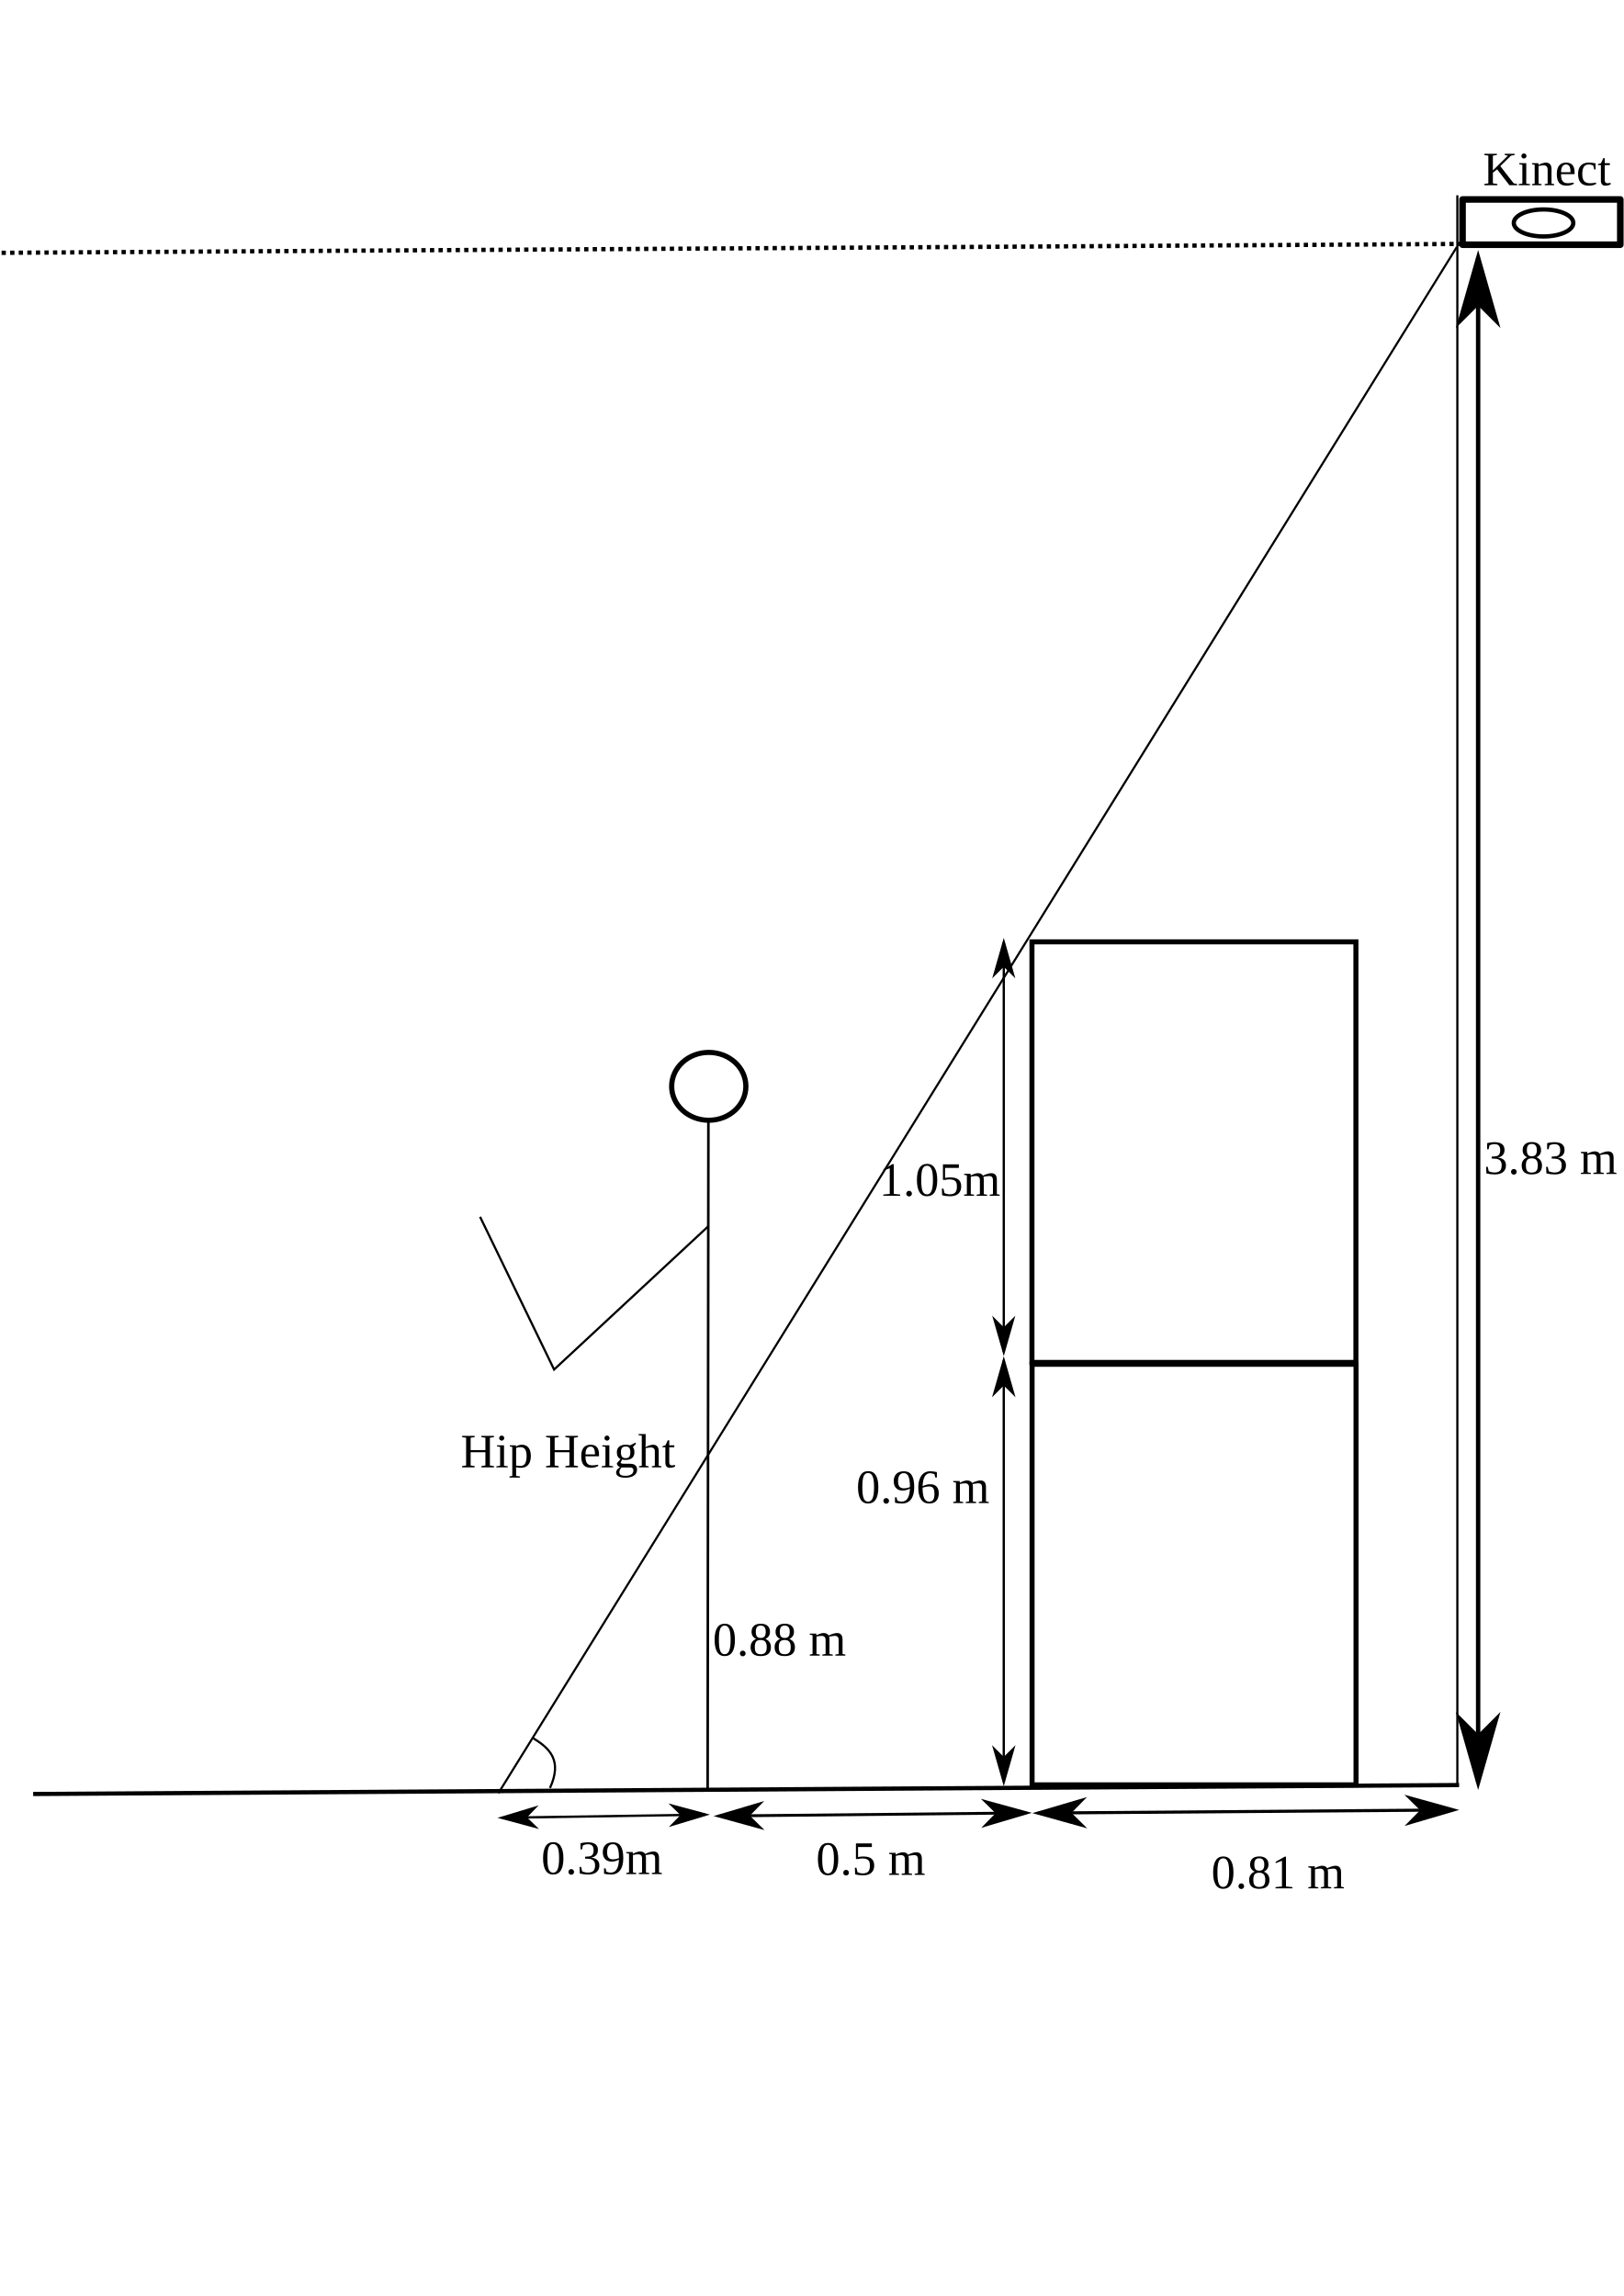
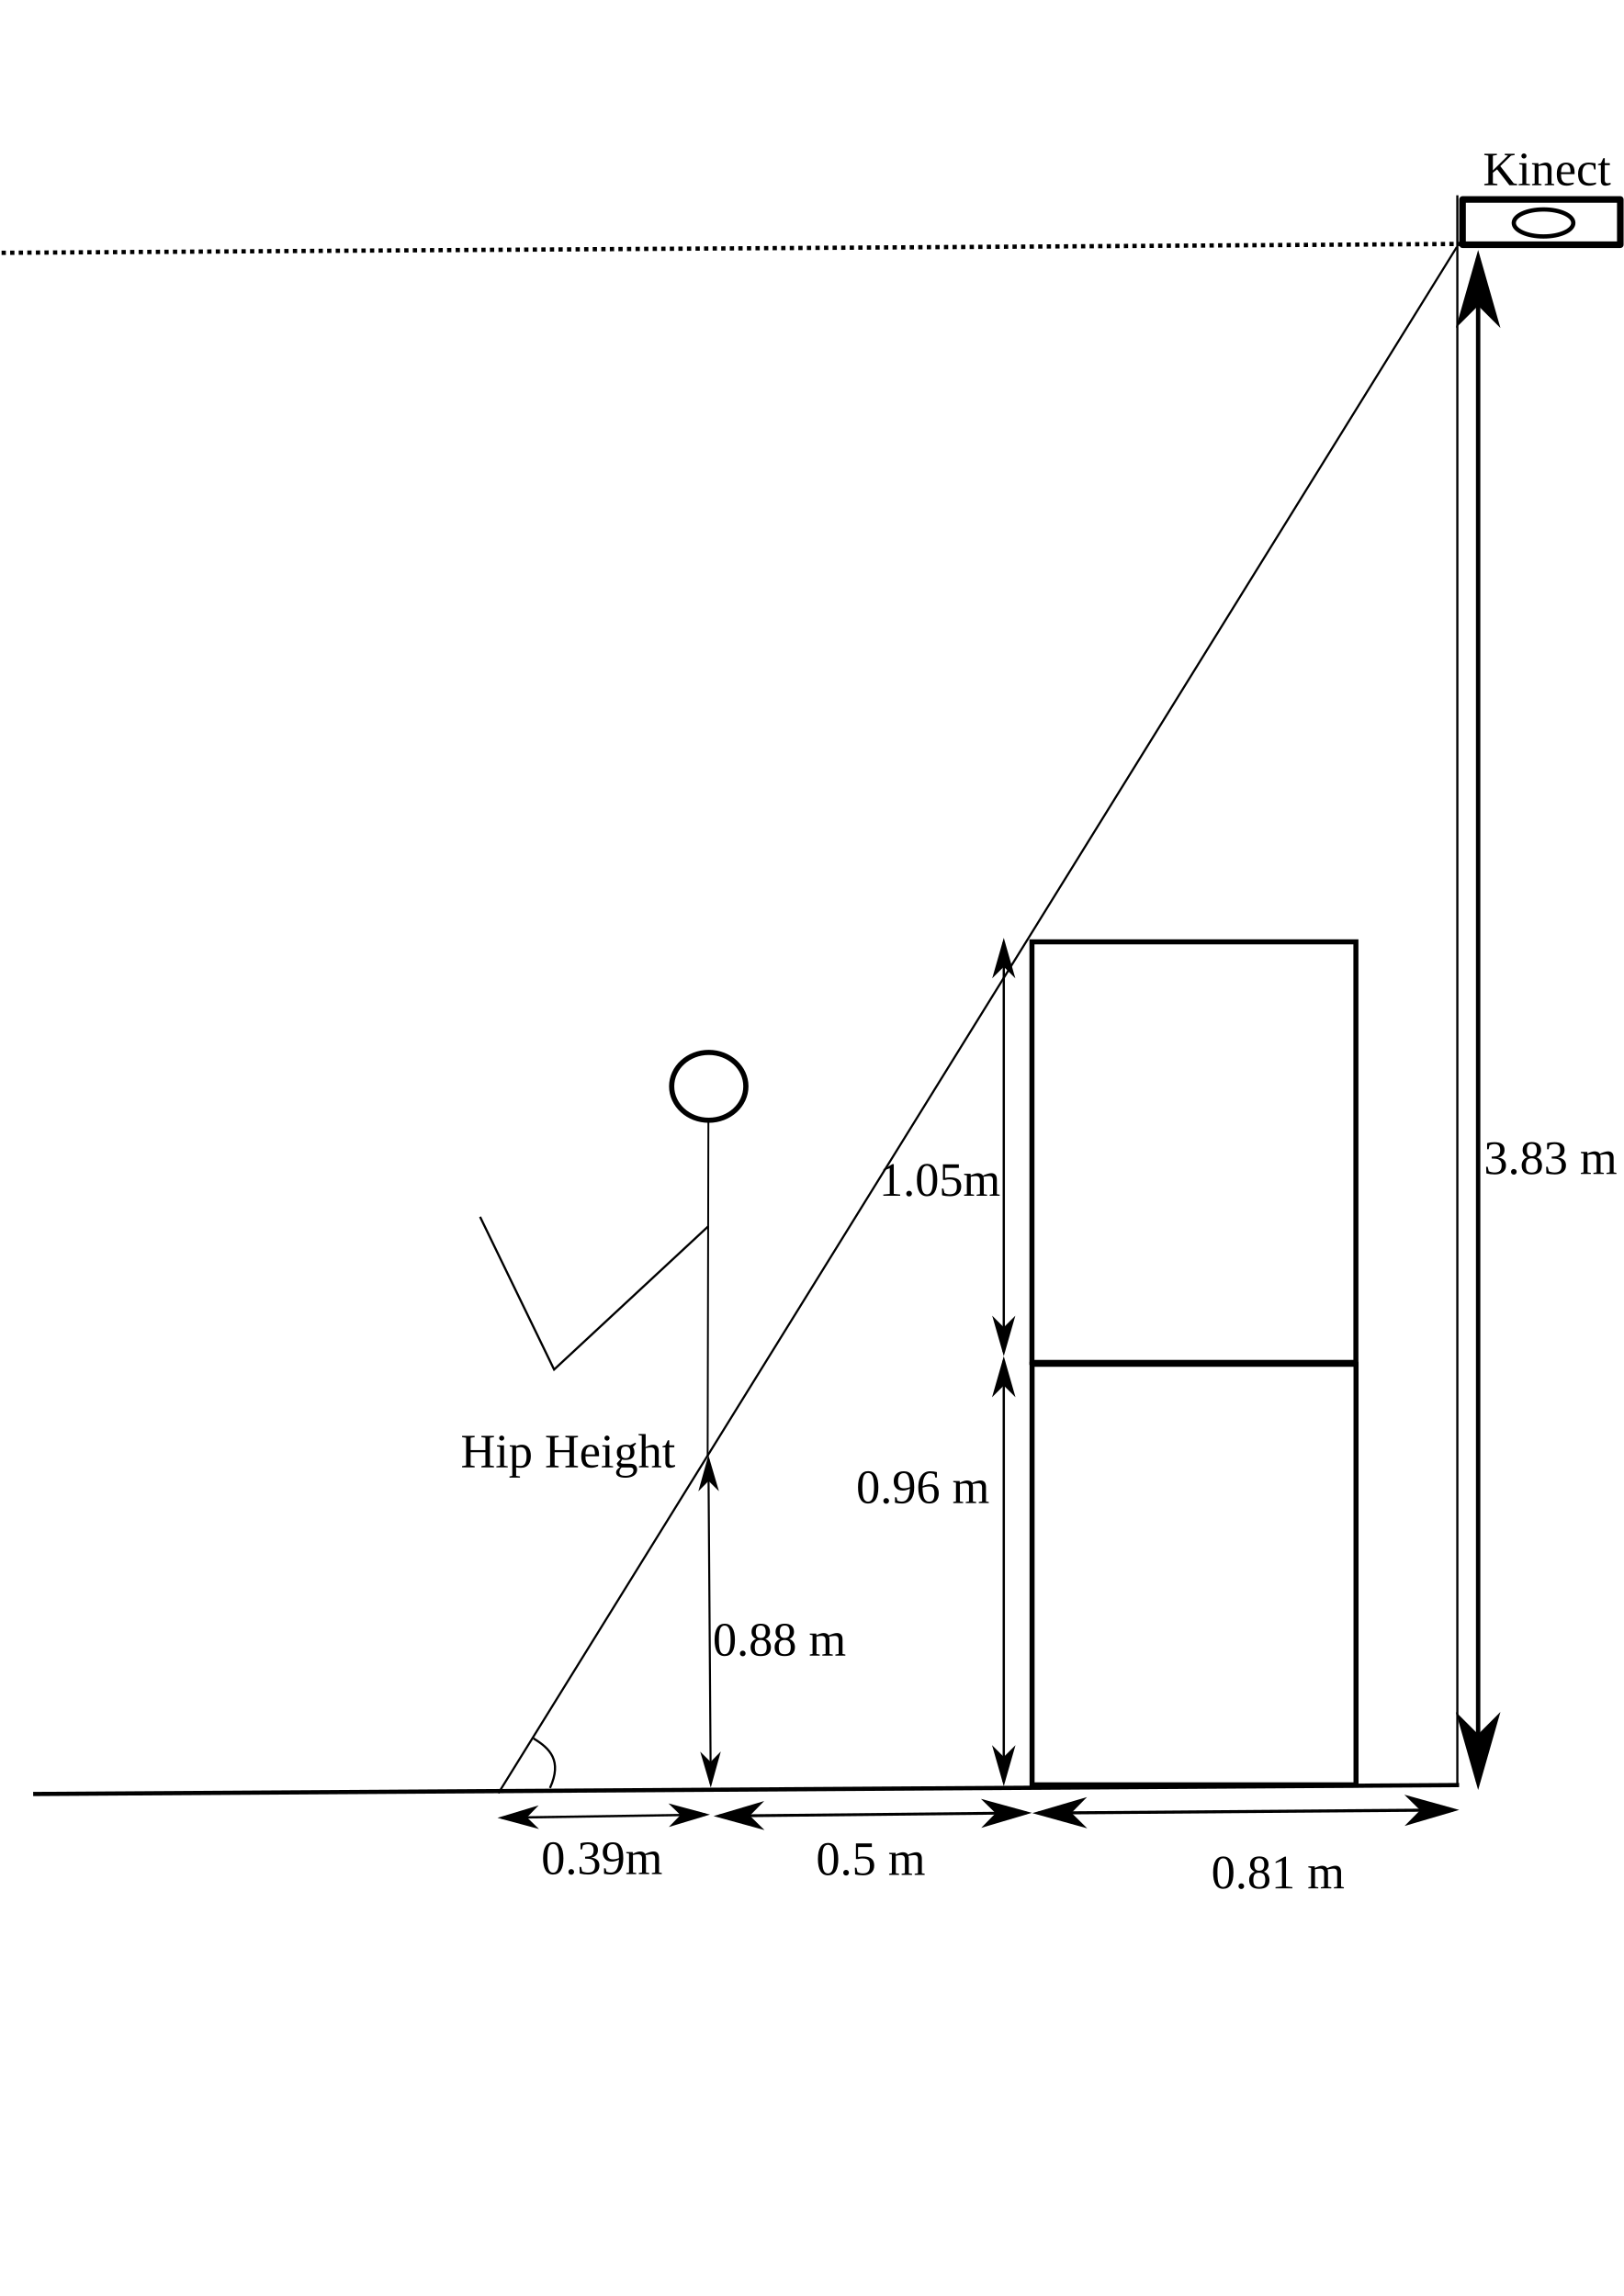
<svg xmlns="http://www.w3.org/2000/svg" width="744.094" height="1052.362" id="svg2" version="1.1">
  <defs id="defs4">
    <marker orient="auto" refY="0.0" refX="0.0" id="Arrow1Lend" style="overflow:visible;">
      <path id="path4059" d="M 0.0,0.0 L 5.0,-5.0 L -12.5,0.0 L 5.0,5.0 L 0.0,0.0 z " style="fill-rule:evenodd;stroke:#000000;stroke-width:1.0pt;marker-start:none;" transform="scale(0.8) rotate(180) translate(12.5,0)" />
    </marker>
    <marker orient="auto" refY="0.0" refX="0.0" id="Arrow1Lstart" style="overflow:visible">
      <path id="path4056" d="M 0.0,0.0 L 5.0,-5.0 L -12.5,0.0 L 5.0,5.0 L 0.0,0.0 z " style="fill-rule:evenodd;stroke:#000000;stroke-width:1.0pt;marker-start:none" transform="scale(0.8) translate(12.5,0)" />
    </marker>
    <marker orient="auto" refY="0" refX="0" id="Arrow1Lstart-4" style="overflow:visible">
      <path id="path4056-0" d="M 0,0 5,-5 -12.5,0 5,5 0,0 z" style="fill-rule:evenodd;stroke:#000000;stroke-width:1pt;marker-start:none" transform="matrix(0.8,0,0,0.8,10,0)" />
    </marker>
    <marker orient="auto" refY="0" refX="0" id="Arrow1Lend-9" style="overflow:visible">
      <path id="path4059-4" d="M 0,0 5,-5 -12.5,0 5,5 0,0 z" style="fill-rule:evenodd;stroke:#000000;stroke-width:1pt;marker-start:none" transform="matrix(-0.8,0,0,-0.8,-10,0)" />
    </marker>
    <marker orient="auto" refY="0" refX="0" id="Arrow1Lstart-8" style="overflow:visible">
      <path id="path4056-2" d="M 0,0 5,-5 -12.5,0 5,5 0,0 z" style="fill-rule:evenodd;stroke:#000000;stroke-width:1pt;marker-start:none" transform="matrix(0.8,0,0,0.8,10,0)" />
    </marker>
    <marker orient="auto" refY="0" refX="0" id="Arrow1Lend-4" style="overflow:visible">
      <path id="path4059-5" d="M 0,0 5,-5 -12.5,0 5,5 0,0 z" style="fill-rule:evenodd;stroke:#000000;stroke-width:1pt;marker-start:none" transform="matrix(-0.8,0,0,-0.8,-10,0)" />
    </marker>
    <marker orient="auto" refY="0" refX="0" id="Arrow1Lstart-1" style="overflow:visible">
      <path id="path4056-1" d="M 0,0 5,-5 -12.5,0 5,5 0,0 z" style="fill-rule:evenodd;stroke:#000000;stroke-width:1pt;marker-start:none" transform="matrix(0.8,0,0,0.8,10,0)" />
    </marker>
    <marker orient="auto" refY="0" refX="0" id="Arrow1Lend-5" style="overflow:visible">
      <path id="path4059-2" d="M 0,0 5,-5 -12.5,0 5,5 0,0 z" style="fill-rule:evenodd;stroke:#000000;stroke-width:1pt;marker-start:none" transform="matrix(-0.8,0,0,-0.8,-10,0)" />
    </marker>
    <marker orient="auto" refY="0" refX="0" id="Arrow1Lstart-6" style="overflow:visible">
      <path id="path4056-14" d="M 0,0 5,-5 -12.5,0 5,5 0,0 z" style="fill-rule:evenodd;stroke:#000000;stroke-width:1pt;marker-start:none" transform="matrix(0.8,0,0,0.8,10,0)" />
    </marker>
    <marker orient="auto" refY="0" refX="0" id="Arrow1Lend-2" style="overflow:visible">
      <path id="path4059-3" d="M 0,0 5,-5 -12.5,0 5,5 0,0 z" style="fill-rule:evenodd;stroke:#000000;stroke-width:1pt;marker-start:none" transform="matrix(-0.8,0,0,-0.8,-10,0)" />
    </marker>
    <marker orient="auto" refY="0" refX="0" id="Arrow1Lstart-17" style="overflow:visible">
      <path id="path4056-4" d="M 0,0 5,-5 -12.5,0 5,5 0,0 z" style="fill-rule:evenodd;stroke:#000000;stroke-width:1pt;marker-start:none" transform="matrix(0.8,0,0,0.8,10,0)" />
    </marker>
    <marker orient="auto" refY="0" refX="0" id="Arrow1Lend-0" style="overflow:visible">
      <path id="path4059-9" d="M 0,0 5,-5 -12.5,0 5,5 0,0 z" style="fill-rule:evenodd;stroke:#000000;stroke-width:1pt;marker-start:none" transform="matrix(-0.8,0,0,-0.8,-10,0)" />
    </marker>
    <marker orient="auto" refY="0" refX="0" id="Arrow1Lstart-88" style="overflow:visible">
      <path id="path4056-24" d="M 0,0 5,-5 -12.5,0 5,5 0,0 z" style="fill-rule:evenodd;stroke:#000000;stroke-width:1pt;marker-start:none" transform="matrix(0.8,0,0,0.8,10,0)" />
    </marker>
    <marker orient="auto" refY="0" refX="0" id="Arrow1Lend-55" style="overflow:visible">
      <path id="path4059-1" d="M 0,0 5,-5 -12.5,0 5,5 0,0 z" style="fill-rule:evenodd;stroke:#000000;stroke-width:1pt;marker-start:none" transform="matrix(-0.8,0,0,-0.8,-10,0)" />
    </marker>
    <marker orient="auto" refY="0" refX="0" id="Arrow1Lstart-15" style="overflow:visible">
      <path id="path4056-27" d="M 0,0 5,-5 -12.5,0 5,5 0,0 z" style="fill-rule:evenodd;stroke:#000000;stroke-width:1pt;marker-start:none" transform="matrix(0.8,0,0,0.8,10,0)" />
    </marker>
    <marker orient="auto" refY="0" refX="0" id="Arrow1Lend-6" style="overflow:visible">
      <path id="path4059-14" d="M 0,0 5,-5 -12.5,0 5,5 0,0 z" style="fill-rule:evenodd;stroke:#000000;stroke-width:1pt;marker-start:none" transform="matrix(-0.8,0,0,-0.8,-10,0)" />
    </marker>
+     <marker orient="auto" refY="0" refX="0" id="Arrow1Lstart-5" style="overflow:visible">
+       <path id="path4056-5" d="M 0,0 5,-5 -12.5,0 5,5 0,0 z" style="fill-rule:evenodd;stroke:#000000;stroke-width:1pt;marker-start:none" transform="matrix(0.8,0,0,0.8,10,0)" />
+     </marker>
+     <marker orient="auto" refY="0" refX="0" id="Arrow1Lend-1" style="overflow:visible">
+       <path id="path4059-7" d="M 0,0 5,-5 -12.5,0 5,5 0,0 z" style="fill-rule:evenodd;stroke:#000000;stroke-width:1pt;marker-start:none" transform="matrix(-0.8,0,0,-0.8,-10,0)" />
+     </marker>
  </defs>
  <g id="layer1">
    <rect style="fill:#000000;fill-opacity:0;stroke:#000000;stroke-width:2.31;stroke-miterlimit:4;stroke-opacity:1;stroke-dasharray:none;stroke-dashoffset:0" id="rect3001" width="148.461" height="192.768" x="472.967" y="625.308" rx="0" ry="8.002" />
    <rect style="fill:#000000;fill-opacity:0;stroke:#000000;stroke-width:2.31;stroke-miterlimit:4;stroke-opacity:1;stroke-dasharray:none;stroke-dashoffset:0" id="rect3001-1" width="148.461" height="192.768" x="472.912" y="431.692" rx="0" ry="8.002" />
    <path style="fill:none;stroke:#000000;stroke-width:0.996px;stroke-linecap:butt;stroke-linejoin:miter;stroke-opacity:1" d="m 667.857,819.111 0,-729.606" id="path4019" />
    <path style="fill:none;stroke:#000000;stroke-width:1.932px;stroke-linecap:butt;stroke-linejoin:miter;stroke-opacity:1" d="m 668.664,818.17 -653.464,4.098" id="path4021" />
-     <path style="fill:none;stroke:#000000;stroke-width:1.18px;stroke-linecap:butt;stroke-linejoin:miter;stroke-opacity:1" d="m 324.638,513.636 -0.348,306.344" id="path4023" />
+     <path style="fill:none;stroke:#000000;stroke-width:0.835px;stroke-linecap:butt;stroke-linejoin:miter;stroke-opacity:1" d="M 324.638,513.636 324.29,667.084" id="path4023" />
    <path style="fill:none;stroke:#000000;stroke-width:0.97px;stroke-linecap:butt;stroke-linejoin:miter;stroke-opacity:1" d="M 667.633,113.188 228.397,821.885" id="path4025" />
    <flowRoot xml:space="preserve" id="flowRoot4027" style="fill:black;stroke:none;stroke-opacity:1;stroke-width:1px;stroke-linejoin:miter;stroke-linecap:butt;fill-opacity:1;font-family:Times New Roman;font-style:normal;font-weight:normal;font-size:12px;line-height:125%;letter-spacing:0px;word-spacing:0px;-inkscape-font-specification:Times New Roman">
      <flowRegion id="flowRegion4029">
        <rect id="rect4031" width="57.143" height="42.857" x="260" y="699.505" />
      </flowRegion>
      <flowPara id="flowPara4033" />
    </flowRoot>
    <text xml:space="preserve" style="font-size:12px;font-style:normal;font-weight:normal;line-height:125%;letter-spacing:0px;word-spacing:0px;fill:#000000;fill-opacity:1;stroke:none;font-family:Times New Roman;-inkscape-font-specification:Times New Roman" x="288.571" y="719.505" id="text4035">
      <tspan id="tspan4037" x="288.571" y="719.505" />
    </text>
    <text xml:space="preserve" style="font-size:20px;font-style:normal;font-weight:normal;line-height:125%;letter-spacing:0px;word-spacing:0px;fill:#000000;fill-opacity:1;stroke:none;font-family:Times New Roman;-inkscape-font-specification:Times New Roman" x="242.857" y="738.076" id="text4039">
      <tspan id="tspan4041" x="242.857" y="738.076" />
    </text>
    <text xml:space="preserve" style="font-size:22px;font-style:normal;font-weight:normal;line-height:125%;letter-spacing:0px;word-spacing:0px;fill:#000000;fill-opacity:1;stroke:none;font-family:Times New Roman;-inkscape-font-specification:Times New Roman" x="236.45" y="737.47" id="text4043">
      <tspan id="tspan4045" x="236.45" y="737.47" />
    </text>
    <text xml:space="preserve" style="font-size:22px;font-style:normal;font-weight:normal;line-height:125%;letter-spacing:0px;word-spacing:0px;fill:#000000;fill-opacity:1;stroke:none;font-family:Times New Roman;-inkscape-font-specification:Times New Roman" x="373.984" y="859.332" id="text4047">
      <tspan id="tspan4049" x="373.984" y="859.332">0.5 m</tspan>
    </text>
    <path style="fill:none;stroke:#000000;stroke-width:1.059;stroke-linecap:butt;stroke-linejoin:miter;stroke-miterlimit:4;stroke-opacity:1;stroke-dasharray:none;marker-start:url(#Arrow1Lstart);marker-end:url(#Arrow1Lend)" d="m 460,623.67 0,192.978" id="path4051" />
    <text xml:space="preserve" style="font-size:22px;font-style:normal;font-weight:normal;line-height:125%;letter-spacing:0px;word-spacing:0px;fill:#000000;fill-opacity:1;stroke:none;font-family:Times New Roman;-inkscape-font-specification:Times New Roman" x="418.571" y="646.648" id="text4683">
      <tspan id="tspan4685" x="418.571" y="646.648" />
    </text>
    <text xml:space="preserve" style="font-size:22px;font-style:normal;font-weight:normal;line-height:125%;letter-spacing:0px;word-spacing:0px;fill:#000000;fill-opacity:1;stroke:none;font-family:Times New Roman;-inkscape-font-specification:Times New Roman" x="407.143" y="645.219" id="text4687">
      <tspan id="tspan4689" x="407.143" y="645.219" />
    </text>
    <text xml:space="preserve" style="font-size:22px;font-style:normal;font-weight:normal;line-height:125%;letter-spacing:0px;word-spacing:0px;fill:#000000;fill-opacity:1;stroke:none;font-family:Times New Roman;-inkscape-font-specification:Times New Roman" x="392.367" y="688.913" id="text4691">
      <tspan id="tspan4693" x="392.367" y="688.913">0.96 m</tspan>
    </text>
    <path style="fill:none;stroke:#000000;stroke-width:1.31;stroke-linecap:butt;stroke-linejoin:miter;stroke-miterlimit:4;stroke-opacity:1;stroke-dasharray:none;marker-start:url(#Arrow1Lstart);marker-end:url(#Arrow1Lend)" d="m 329.545,832.362 140.784,-1.429" id="path4695" />
    <path style="fill:none;stroke:#000000;stroke-width:1.412;stroke-linecap:butt;stroke-linejoin:miter;stroke-miterlimit:4;stroke-opacity:1;stroke-dasharray:none;marker-start:url(#Arrow1Lstart);marker-end:url(#Arrow1Lend)" d="m 475.844,831.017 190.127,-1.429" id="path4695-8" />
    <text xml:space="preserve" style="font-size:22px;font-style:normal;font-weight:normal;line-height:125%;letter-spacing:0px;word-spacing:0px;fill:#000000;fill-opacity:1;stroke:none;font-family:Times New Roman;-inkscape-font-specification:Times New Roman" x="555.096" y="865.51" id="text4047-1">
      <tspan id="tspan4049-7" x="555.096" y="865.51">0.81 m</tspan>
    </text>
    <path style="fill:none;stroke:#000000;stroke-width:2.014;stroke-linecap:butt;stroke-linejoin:miter;stroke-miterlimit:4;stroke-opacity:1;stroke-dasharray:none;marker-start:url(#Arrow1Lstart);marker-end:url(#Arrow1Lend)" d="m 677.388,118.48 0,698.053" id="path4051-2" />
    <text xml:space="preserve" style="font-size:22px;font-style:normal;font-weight:normal;line-height:125%;letter-spacing:0px;word-spacing:0px;fill:#000000;fill-opacity:1;stroke:none;font-family:Times New Roman;-inkscape-font-specification:Times New Roman" x="705.592" y="629.108" id="text5943">
      <tspan id="tspan5945" x="705.592" y="629.108" />
    </text>
    <text xml:space="preserve" style="font-size:22px;font-style:normal;font-weight:normal;line-height:125%;letter-spacing:0px;word-spacing:0px;fill:#000000;fill-opacity:1;stroke:none;font-family:Times New Roman;-inkscape-font-specification:Times New Roman" x="660.64" y="640.22" id="text5947">
      <tspan id="tspan5949" x="660.64" y="640.22" />
    </text>
    <text xml:space="preserve" style="font-size:22px;font-style:normal;font-weight:normal;line-height:125%;letter-spacing:0px;word-spacing:0px;fill:#000000;fill-opacity:1;stroke:none;font-family:Times New Roman;-inkscape-font-specification:Times New Roman" x="644.982" y="359.398" id="text5951">
      <tspan id="tspan5953" x="644.982" y="359.398" />
    </text>
    <text xml:space="preserve" style="font-size:22px;font-style:normal;font-weight:normal;line-height:125%;letter-spacing:0px;word-spacing:0px;fill:#000000;fill-opacity:1;stroke:none;font-family:Times New Roman;-inkscape-font-specification:Times New Roman" x="629.83" y="349.296" id="text5955">
      <tspan id="tspan5957" x="629.83" y="349.296" />
    </text>
    <path style="fill:none;stroke:#000000;stroke-width:1px;stroke-linecap:butt;stroke-linejoin:miter;stroke-opacity:1" d="m 244.457,796.794 c 7.546,4.564 13.325,10.187 7.576,22.728" id="path5959" />
    <text xml:space="preserve" style="font-size:22px;font-style:normal;font-weight:normal;line-height:125%;letter-spacing:0px;word-spacing:0px;fill:#000000;fill-opacity:1;stroke:none;font-family:Times New Roman;-inkscape-font-specification:Times New Roman" x="75.256" y="819.017" id="text5961">
      <tspan id="tspan5963" x="75.256" y="819.017" />
    </text>
    <text xml:space="preserve" style="font-size:22px;font-style:normal;font-weight:normal;line-height:125%;letter-spacing:0px;word-spacing:0px;fill:#000000;fill-opacity:1;stroke:none;font-family:Times New Roman;-inkscape-font-specification:Times New Roman" x="75.256" y="800.329" id="text5965">
      <tspan id="tspan5967" x="75.256" y="800.329" />
    </text>
    <path style="fill:none;stroke:#000000;stroke-width:1.963;stroke-linecap:butt;stroke-linejoin:miter;stroke-miterlimit:4;stroke-opacity:1;stroke-dasharray:1.963, 1.963;stroke-dashoffset:0" d="M 670.096,111.807 -4.282,115.905" id="path4021-2" />
    <text xml:space="preserve" style="font-size:22px;font-style:normal;font-weight:normal;line-height:125%;letter-spacing:0px;word-spacing:0px;fill:#000000;fill-opacity:1;stroke:none;font-family:Times New Roman;-inkscape-font-specification:Times New Roman" x="229.286" y="738.791" id="text5991">
      <tspan id="tspan5993" x="229.286" y="738.791" />
    </text>
    <text xml:space="preserve" style="font-size:22px;font-style:normal;font-weight:normal;line-height:125%;letter-spacing:0px;word-spacing:0px;fill:#000000;fill-opacity:1;stroke:none;font-family:Times New Roman;-inkscape-font-specification:Times New Roman" x="216.429" y="744.505" id="text5995">
      <tspan id="tspan5997" x="216.429" y="744.505" />
    </text>
    <text xml:space="preserve" style="font-size:22px;font-style:normal;font-weight:normal;line-height:125%;letter-spacing:0px;word-spacing:0px;fill:#000000;fill-opacity:1;stroke:none;font-family:Times New Roman;-inkscape-font-specification:Times New Roman" x="326.637" y="758.842" id="text5999">
      <tspan id="tspan6001" x="326.637" y="758.842">0.88 m</tspan>
    </text>
    <text xml:space="preserve" style="font-size:22px;font-style:normal;font-weight:normal;line-height:125%;letter-spacing:0px;word-spacing:0px;fill:#000000;fill-opacity:1;stroke:none;font-family:Times New Roman;-inkscape-font-specification:Times New Roman" x="680" y="538.076" id="text6003">
      <tspan id="tspan6005" x="680" y="538.076">3.83 m</tspan>
    </text>
    <text xml:space="preserve" style="font-size:22px;font-style:normal;font-weight:normal;line-height:125%;letter-spacing:0px;word-spacing:0px;fill:#000000;fill-opacity:1;stroke:none;font-family:Times New Roman;-inkscape-font-specification:Times New Roman" x="697.857" y="236.648" id="text6009">
      <tspan id="tspan6011" x="697.857" y="236.648" />
    </text>
    <rect style="fill:#000000;fill-opacity:0;stroke:#000000;stroke-width:3.021;stroke-miterlimit:4;stroke-opacity:1;stroke-dasharray:none;stroke-dashoffset:0" id="rect6013" width="72.299" height="20.746" x="670.236" y="91.417" ry="0.013" />
    <text xml:space="preserve" style="font-size:22px;font-style:normal;font-weight:normal;line-height:125%;letter-spacing:0px;word-spacing:0px;fill:#000000;fill-opacity:1;stroke:none;font-family:Times New Roman;-inkscape-font-specification:Times New Roman" x="679.58" y="84.889" id="text6015">
      <tspan id="tspan6017" x="679.58" y="84.889">Kinect</tspan>
    </text>
    <path style="fill:#000000;fill-opacity:0;stroke:#000000;stroke-width:1.963;stroke-miterlimit:4;stroke-opacity:1;stroke-dasharray:none;stroke-dashoffset:0" id="path6019" d="m 718.976,250.68 a 13.637,6.187 0 1 1 -27.274,0 13.637,6.187 0 1 1 27.274,0 z" transform="translate(2.020305,-148.4924)" />
    <path style="fill:none;stroke:#000000;stroke-width:1.044;stroke-linecap:butt;stroke-linejoin:miter;stroke-miterlimit:4;stroke-opacity:1;stroke-dasharray:none;marker-start:url(#Arrow1Lstart);marker-end:url(#Arrow1Lend)" d="m 460,431.895 0,187.67" id="path4051-4" />
    <text xml:space="preserve" style="font-size:22px;font-style:normal;font-weight:normal;line-height:125%;letter-spacing:0px;word-spacing:0px;fill:#000000;fill-opacity:1;stroke:none;font-family:Times New Roman;-inkscape-font-specification:Times New Roman" x="402.857" y="548.076" id="text3095">
      <tspan id="tspan3097" x="402.857" y="548.076">1.05m</tspan>
    </text>
    <text xml:space="preserve" style="font-size:22px;font-style:normal;font-weight:normal;line-height:125%;letter-spacing:0px;word-spacing:0px;fill:#000000;fill-opacity:1;stroke:none;font-family:Times New Roman;-inkscape-font-specification:Times New Roman" x="211.122" y="672.545" id="text3981">
      <tspan id="tspan3983" x="211.122" y="672.545">Hip Height</tspan>
    </text>
    <path style="fill:#000000;fill-opacity:0;stroke:#000000;stroke-width:1;stroke-miterlimit:4;stroke-opacity:1;stroke-dasharray:none;stroke-dashoffset:0" id="path3987" d="m 331.456,579.043 a 7.134,6.629 0 1 1 -14.268,0 7.134,6.629 0 1 1 14.268,0 z" transform="matrix(2.383742,0,0,2.345968,-448.2941,-860.5004)" />
    <path style="fill:none;stroke:#000000;stroke-width:1px;stroke-linecap:butt;stroke-linejoin:miter;stroke-opacity:1" d="m 220,557.719 33.929,70 70.714,-65.714" id="path3989" />
    <path style="fill:none;stroke:#000000;stroke-width:1.066;stroke-linecap:butt;stroke-linejoin:miter;stroke-miterlimit:4;stroke-opacity:1;stroke-dasharray:none;marker-start:url(#Arrow1Lstart);marker-end:url(#Arrow1Lend)" d="m 230.049,833.164 93.239,-1.429" id="path4695-2" />
    <text xml:space="preserve" style="font-size:22px;font-style:normal;font-weight:normal;line-height:125%;letter-spacing:0px;word-spacing:0px;fill:#000000;fill-opacity:1;stroke:none;font-family:Times New Roman;-inkscape-font-specification:Times New Roman" x="248.036" y="858.969" id="text4021">
      <tspan id="tspan4023" x="248.036" y="858.969">0.39m</tspan>
    </text>
+     <path style="fill:none;stroke:#000000;stroke-width:0.93;stroke-linecap:butt;stroke-linejoin:miter;stroke-miterlimit:4;stroke-opacity:1;stroke-dasharray:none;marker-start:url(#Arrow1Lstart);marker-end:url(#Arrow1Lend)" d="m 324.646,668.802 1.065,148.743" id="path4051-1" />
  </g>
</svg>
